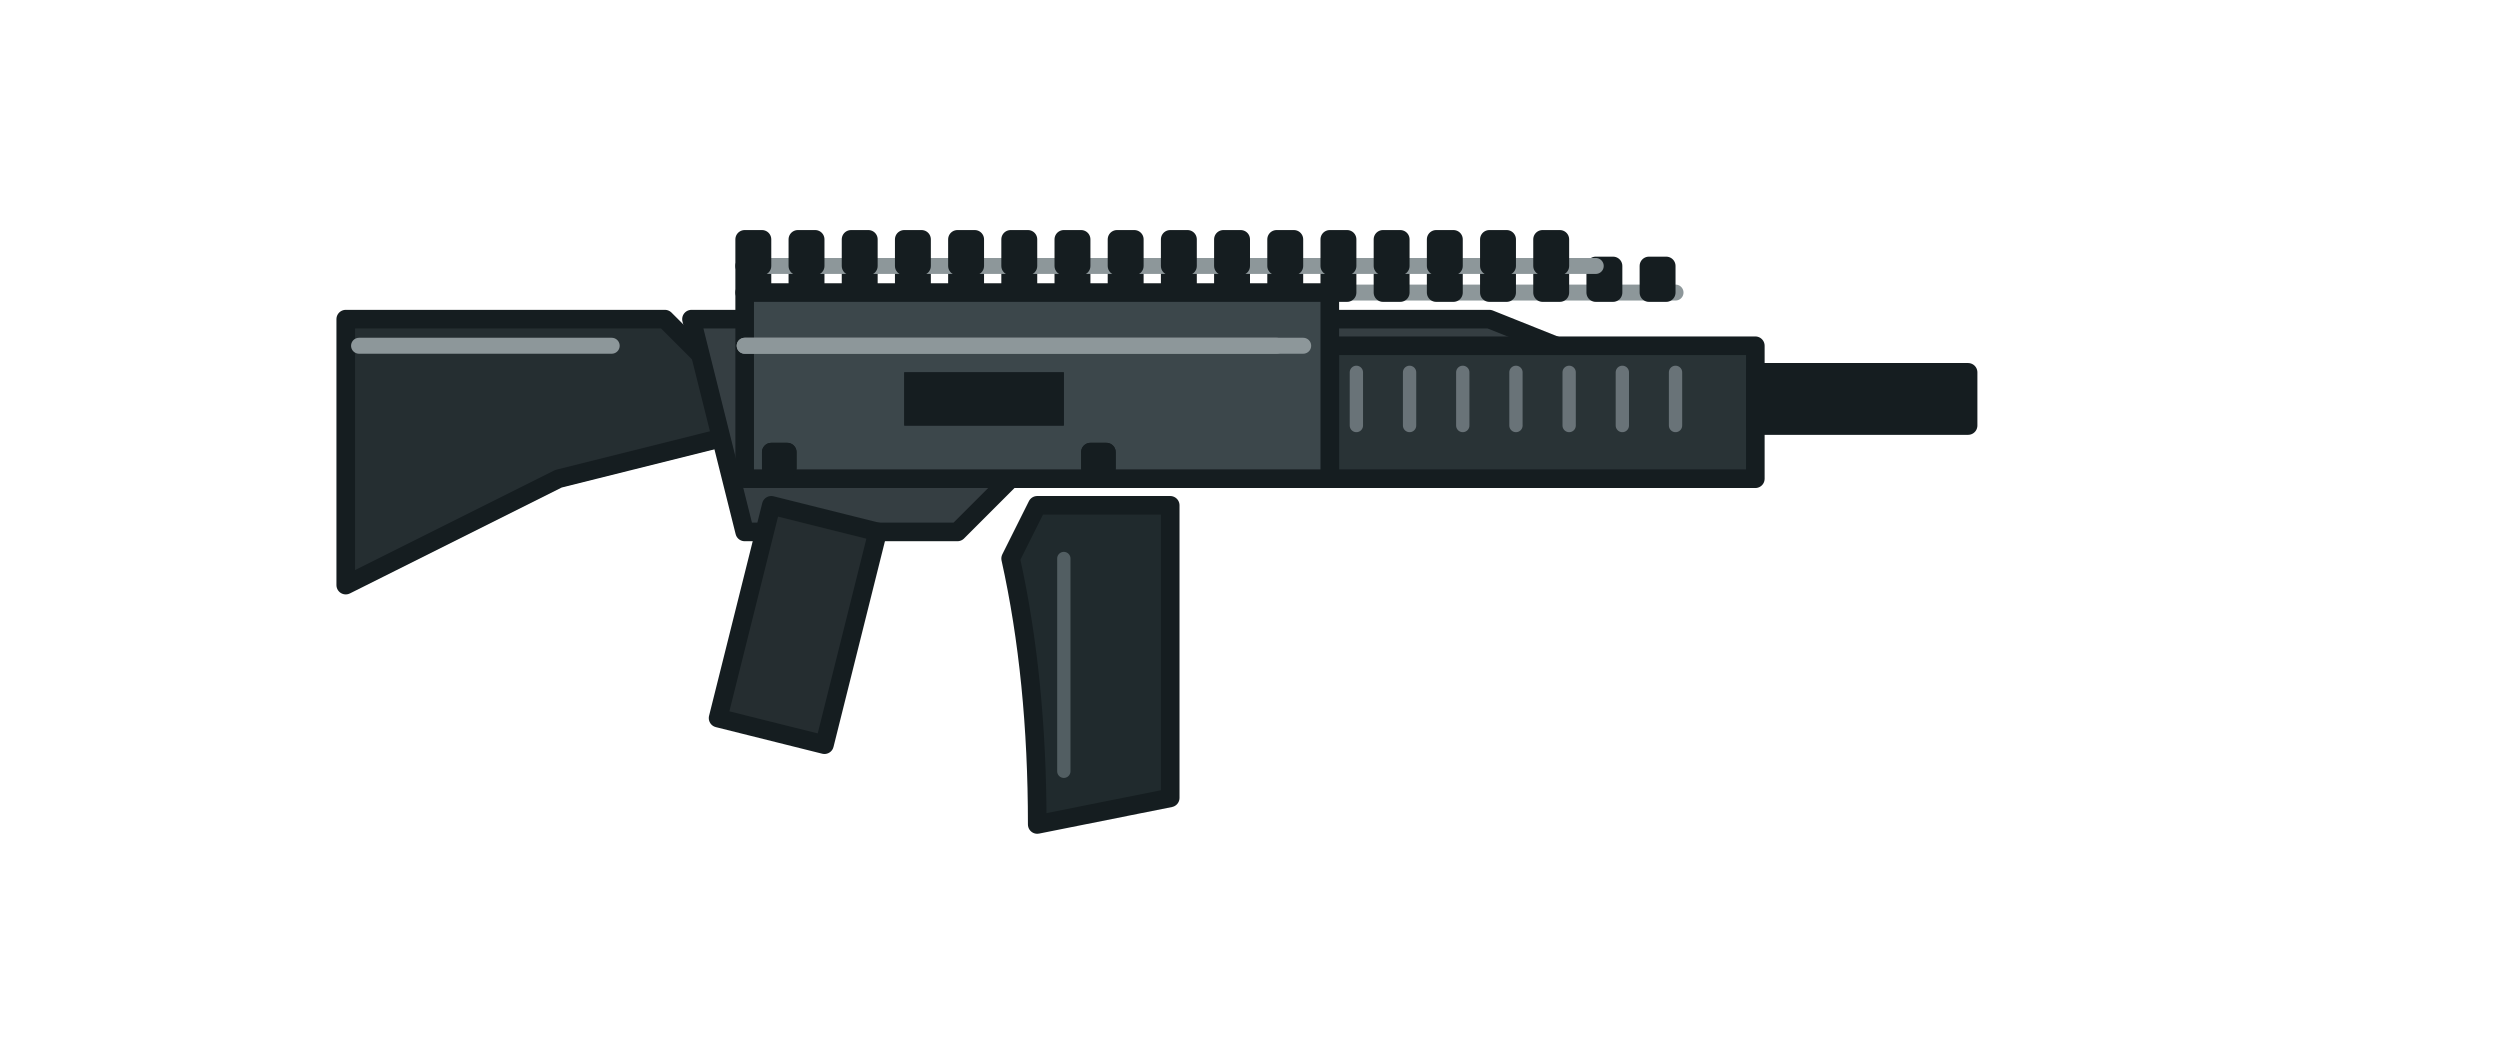
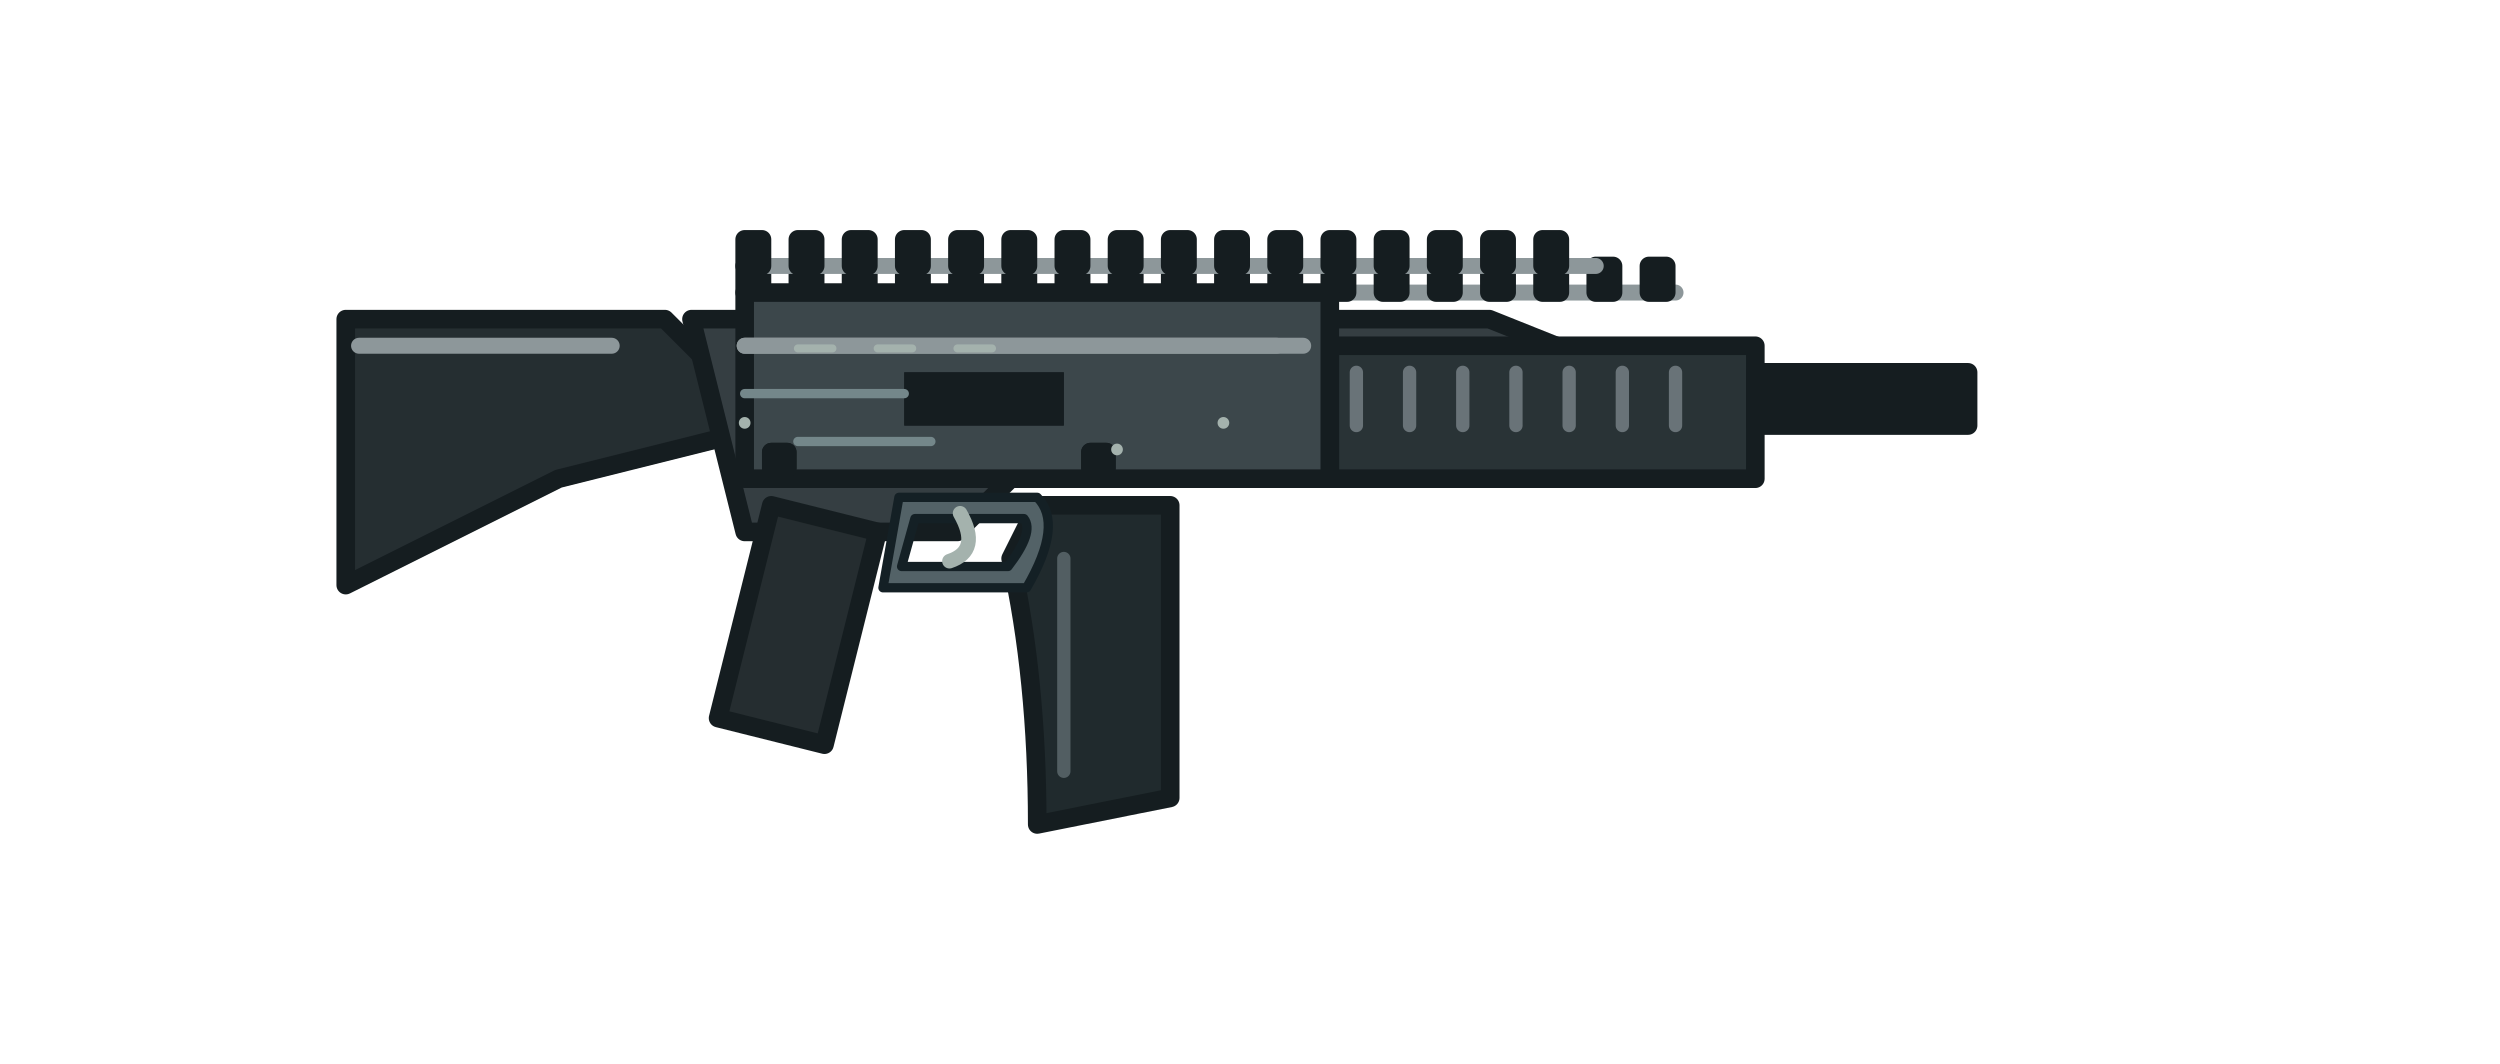
- <svg xmlns="http://www.w3.org/2000/svg" width="376" height="160" viewBox="-18 -12 94 40">
-   <g>
+ <svg xmlns="http://www.w3.org/2000/svg" width="752" height="320" viewBox="-18 -12 94 40">
+   <g id="display_firearm">
    <path d="M-5 0 L7 0 11 4 3 6 -5 10Z" fill="#252e31" stroke="#151d20" stroke-width="0.7" stroke-linejoin="round" stroke-linecap="round" />
    <path d="M-4.5 1 L5 1" fill="none" stroke="#8d979a" stroke-width="0.6" stroke-linejoin="round" stroke-linecap="round" />
    <path d="M8 0 H38 L43 2 V6 H20 L18 8 H10Z" fill="#353e42" stroke="#151d20" stroke-width="0.7" stroke-linejoin="round" stroke-linecap="round" />
    <path d="M11 7 L15 8 13 16 9 15Z" fill="#252d30" stroke="#151d20" stroke-width="0.7" stroke-linejoin="round" stroke-linecap="round" />
    <path d="M21 7 h5 q0 5.5 0 11 l-5 1 q0 -5.5 -1 -10Z" fill="#202a2d" stroke="#151d20" stroke-width="0.7" stroke-linejoin="round" stroke-linecap="round" />
    <path d="M22 9 L22 17" fill="none" stroke="#525e62" stroke-width="0.5" stroke-linejoin="round" stroke-linecap="round" />
    <path d="M32 1 h16 v5 h-16Z" fill="#293336" stroke="#151d20" stroke-width="0.7" stroke-linejoin="round" stroke-linecap="round" />
    <path d="M48 2 h8 v2 h-8Z" fill="#151d20" stroke="#151d20" stroke-width="0.7" stroke-linejoin="round" stroke-linecap="round" />
    <path d="M10 -1 H45" fill="none" stroke="#8d979a" stroke-width="0.6" stroke-linejoin="round" stroke-linecap="round" />
    <path d="M10 -2 h0.65 v1 h-0.65Z" fill="#687175" stroke="#151d20" stroke-width="0.7" stroke-linejoin="round" stroke-linecap="round" />
    <path d="M12 -2 h0.65 v1 h-0.65Z" fill="#687175" stroke="#151d20" stroke-width="0.7" stroke-linejoin="round" stroke-linecap="round" />
    <path d="M14 -2 h0.65 v1 h-0.65Z" fill="#687175" stroke="#151d20" stroke-width="0.7" stroke-linejoin="round" stroke-linecap="round" />
    <path d="M16 -2 h0.65 v1 h-0.65Z" fill="#687175" stroke="#151d20" stroke-width="0.7" stroke-linejoin="round" stroke-linecap="round" />
    <path d="M18 -2 h0.65 v1 h-0.65Z" fill="#687175" stroke="#151d20" stroke-width="0.7" stroke-linejoin="round" stroke-linecap="round" />
    <path d="M20 -2 h0.65 v1 h-0.65Z" fill="#687175" stroke="#151d20" stroke-width="0.7" stroke-linejoin="round" stroke-linecap="round" />
    <path d="M22 -2 h0.65 v1 h-0.65Z" fill="#687175" stroke="#151d20" stroke-width="0.7" stroke-linejoin="round" stroke-linecap="round" />
    <path d="M24 -2 h0.65 v1 h-0.65Z" fill="#687175" stroke="#151d20" stroke-width="0.7" stroke-linejoin="round" stroke-linecap="round" />
    <path d="M26 -2 h0.65 v1 h-0.65Z" fill="#687175" stroke="#151d20" stroke-width="0.7" stroke-linejoin="round" stroke-linecap="round" />
    <path d="M28 -2 h0.65 v1 h-0.65Z" fill="#687175" stroke="#151d20" stroke-width="0.7" stroke-linejoin="round" stroke-linecap="round" />
    <path d="M30 -2 h0.65 v1 h-0.65Z" fill="#687175" stroke="#151d20" stroke-width="0.7" stroke-linejoin="round" stroke-linecap="round" />
    <path d="M32 -2 h0.65 v1 h-0.65Z" fill="#687175" stroke="#151d20" stroke-width="0.7" stroke-linejoin="round" stroke-linecap="round" />
    <path d="M34 -2 h0.65 v1 h-0.65Z" fill="#687175" stroke="#151d20" stroke-width="0.7" stroke-linejoin="round" stroke-linecap="round" />
    <path d="M36 -2 h0.65 v1 h-0.65Z" fill="#687175" stroke="#151d20" stroke-width="0.7" stroke-linejoin="round" stroke-linecap="round" />
    <path d="M38 -2 h0.65 v1 h-0.65Z" fill="#687175" stroke="#151d20" stroke-width="0.7" stroke-linejoin="round" stroke-linecap="round" />
    <path d="M40 -2 h0.65 v1 h-0.65Z" fill="#687175" stroke="#151d20" stroke-width="0.7" stroke-linejoin="round" stroke-linecap="round" />
    <path d="M42 -2 h0.65 v1 h-0.65Z" fill="#687175" stroke="#151d20" stroke-width="0.7" stroke-linejoin="round" stroke-linecap="round" />
    <path d="M44 -2 h0.65 v1 h-0.65Z" fill="#687175" stroke="#151d20" stroke-width="0.7" stroke-linejoin="round" stroke-linecap="round" />
    <path d="M10 -1 h22 v7 h-22Z" fill="#3c474b" stroke="#151d20" stroke-width="0.7" stroke-linejoin="round" stroke-linecap="round" />
    <path d="M10 -2 H42" fill="none" stroke="#8d979a" stroke-width="0.6" stroke-linejoin="round" stroke-linecap="round" />
    <path d="M10 -3 h0.65 v1 h-0.65Z" fill="#687175" stroke="#151d20" stroke-width="0.7" stroke-linejoin="round" stroke-linecap="round" />
    <path d="M12 -3 h0.65 v1 h-0.65Z" fill="#687175" stroke="#151d20" stroke-width="0.7" stroke-linejoin="round" stroke-linecap="round" />
    <path d="M14 -3 h0.65 v1 h-0.65Z" fill="#687175" stroke="#151d20" stroke-width="0.7" stroke-linejoin="round" stroke-linecap="round" />
    <path d="M16 -3 h0.65 v1 h-0.65Z" fill="#687175" stroke="#151d20" stroke-width="0.7" stroke-linejoin="round" stroke-linecap="round" />
    <path d="M18 -3 h0.65 v1 h-0.65Z" fill="#687175" stroke="#151d20" stroke-width="0.7" stroke-linejoin="round" stroke-linecap="round" />
    <path d="M20 -3 h0.65 v1 h-0.65Z" fill="#687175" stroke="#151d20" stroke-width="0.7" stroke-linejoin="round" stroke-linecap="round" />
    <path d="M22 -3 h0.65 v1 h-0.65Z" fill="#687175" stroke="#151d20" stroke-width="0.7" stroke-linejoin="round" stroke-linecap="round" />
    <path d="M24 -3 h0.65 v1 h-0.65Z" fill="#687175" stroke="#151d20" stroke-width="0.7" stroke-linejoin="round" stroke-linecap="round" />
    <path d="M26 -3 h0.65 v1 h-0.65Z" fill="#687175" stroke="#151d20" stroke-width="0.7" stroke-linejoin="round" stroke-linecap="round" />
    <path d="M28 -3 h0.65 v1 h-0.65Z" fill="#687175" stroke="#151d20" stroke-width="0.7" stroke-linejoin="round" stroke-linecap="round" />
    <path d="M30 -3 h0.65 v1 h-0.65Z" fill="#687175" stroke="#151d20" stroke-width="0.7" stroke-linejoin="round" stroke-linecap="round" />
    <path d="M32 -3 h0.65 v1 h-0.65Z" fill="#687175" stroke="#151d20" stroke-width="0.7" stroke-linejoin="round" stroke-linecap="round" />
    <path d="M34 -3 h0.65 v1 h-0.65Z" fill="#687175" stroke="#151d20" stroke-width="0.7" stroke-linejoin="round" stroke-linecap="round" />
    <path d="M36 -3 h0.65 v1 h-0.65Z" fill="#687175" stroke="#151d20" stroke-width="0.7" stroke-linejoin="round" stroke-linecap="round" />
    <path d="M38 -3 h0.65 v1 h-0.65Z" fill="#687175" stroke="#151d20" stroke-width="0.7" stroke-linejoin="round" stroke-linecap="round" />
    <path d="M40 -3 h0.65 v1 h-0.65Z" fill="#687175" stroke="#151d20" stroke-width="0.7" stroke-linejoin="round" stroke-linecap="round" />
    <path d="M16 2 h6 v2 h-6Z" fill="#151d20" stroke="none" stroke-width="0.7" stroke-linejoin="round" stroke-linecap="round" />
    <path d="M10 1 H31" fill="none" stroke="#8d979a" stroke-width="0.6" stroke-linejoin="round" stroke-linecap="round" />
    <path d="M11 5 h0.6 v0.6 h-0.6Z" fill="#8d979a" stroke="#151d20" stroke-width="0.7" stroke-linejoin="round" stroke-linecap="round" />
    <path d="M23 5 h0.6 v0.6 h-0.6Z" fill="#8d979a" stroke="#151d20" stroke-width="0.7" stroke-linejoin="round" stroke-linecap="round" />
    <path d="M33 2 v2" fill="none" stroke="#697378" stroke-width="0.5" stroke-linejoin="round" stroke-linecap="round" />
    <path d="M35 2 v2" fill="none" stroke="#697378" stroke-width="0.5" stroke-linejoin="round" stroke-linecap="round" />
    <path d="M37 2 v2" fill="none" stroke="#697378" stroke-width="0.5" stroke-linejoin="round" stroke-linecap="round" />
    <path d="M39 2 v2" fill="none" stroke="#697378" stroke-width="0.5" stroke-linejoin="round" stroke-linecap="round" />
    <path d="M41 2 v2" fill="none" stroke="#697378" stroke-width="0.5" stroke-linejoin="round" stroke-linecap="round" />
    <path d="M43 2 v2" fill="none" stroke="#697378" stroke-width="0.5" stroke-linejoin="round" stroke-linecap="round" />
    <path d="M45 2 v2" fill="none" stroke="#697378" stroke-width="0.5" stroke-linejoin="round" stroke-linecap="round" />
    <path d="M16 2 h6 v2 h-6Z" fill="#151d20" stroke="none" stroke-width="0.7" stroke-linejoin="round" stroke-linecap="round" />
    <path d="M10 1 H30" fill="none" stroke="#8d979a" stroke-width="0.6" stroke-linejoin="round" stroke-linecap="round" />
    <path d="M11 5 h0.6 v0.6 h-0.6Z" fill="#8d979a" stroke="#151d20" stroke-width="0.7" stroke-linejoin="round" stroke-linecap="round" />
    <path d="M23 5 h0.6 v0.6 h-0.6Z" fill="#8d979a" stroke="#151d20" stroke-width="0.7" stroke-linejoin="round" stroke-linecap="round" />
+     <path d="M10 2.8 H16 M12 4.6 H17" fill="none" stroke="#74878a" stroke-width="0.35" stroke-linejoin="round" stroke-linecap="round" />
+     <circle cx="10" cy="3.9" r="0.22" fill="#a4b2ad" />
+     <circle cx="24" cy="4.9" r="0.22" fill="#a4b2ad" />
+     <circle cx="28" cy="3.9" r="0.22" fill="#a4b2ad" />
+     <path d="M12 1.1 h1.3" fill="none" stroke="#a4b2ad" stroke-width="0.3" stroke-linejoin="round" stroke-linecap="round" />
+     <path d="M15 1.1 h1.3" fill="none" stroke="#a4b2ad" stroke-width="0.3" stroke-linejoin="round" stroke-linecap="round" />
+     <path d="M18 1.1 h1.3" fill="none" stroke="#a4b2ad" stroke-width="0.3" stroke-linejoin="round" stroke-linecap="round" />
+     <path d="M15.8 6.7 H21.0 Q22.0 7.7 20.6 10.1 H15.2 Z M16.4 7.5 L15.9 9.3 H19.9 Q20.9 8.0 20.5 7.5 Z" fill="#536267" stroke="#142025" stroke-width="0.35" stroke-linejoin="round" stroke-linecap="round" fill-rule="evenodd" />
+     <path d="M18.1 7.3 Q18.9 8.7 17.7 9.1" fill="none" stroke="#a4b2ad" stroke-width="0.55" stroke-linejoin="round" stroke-linecap="round" />
  </g>
</svg>
